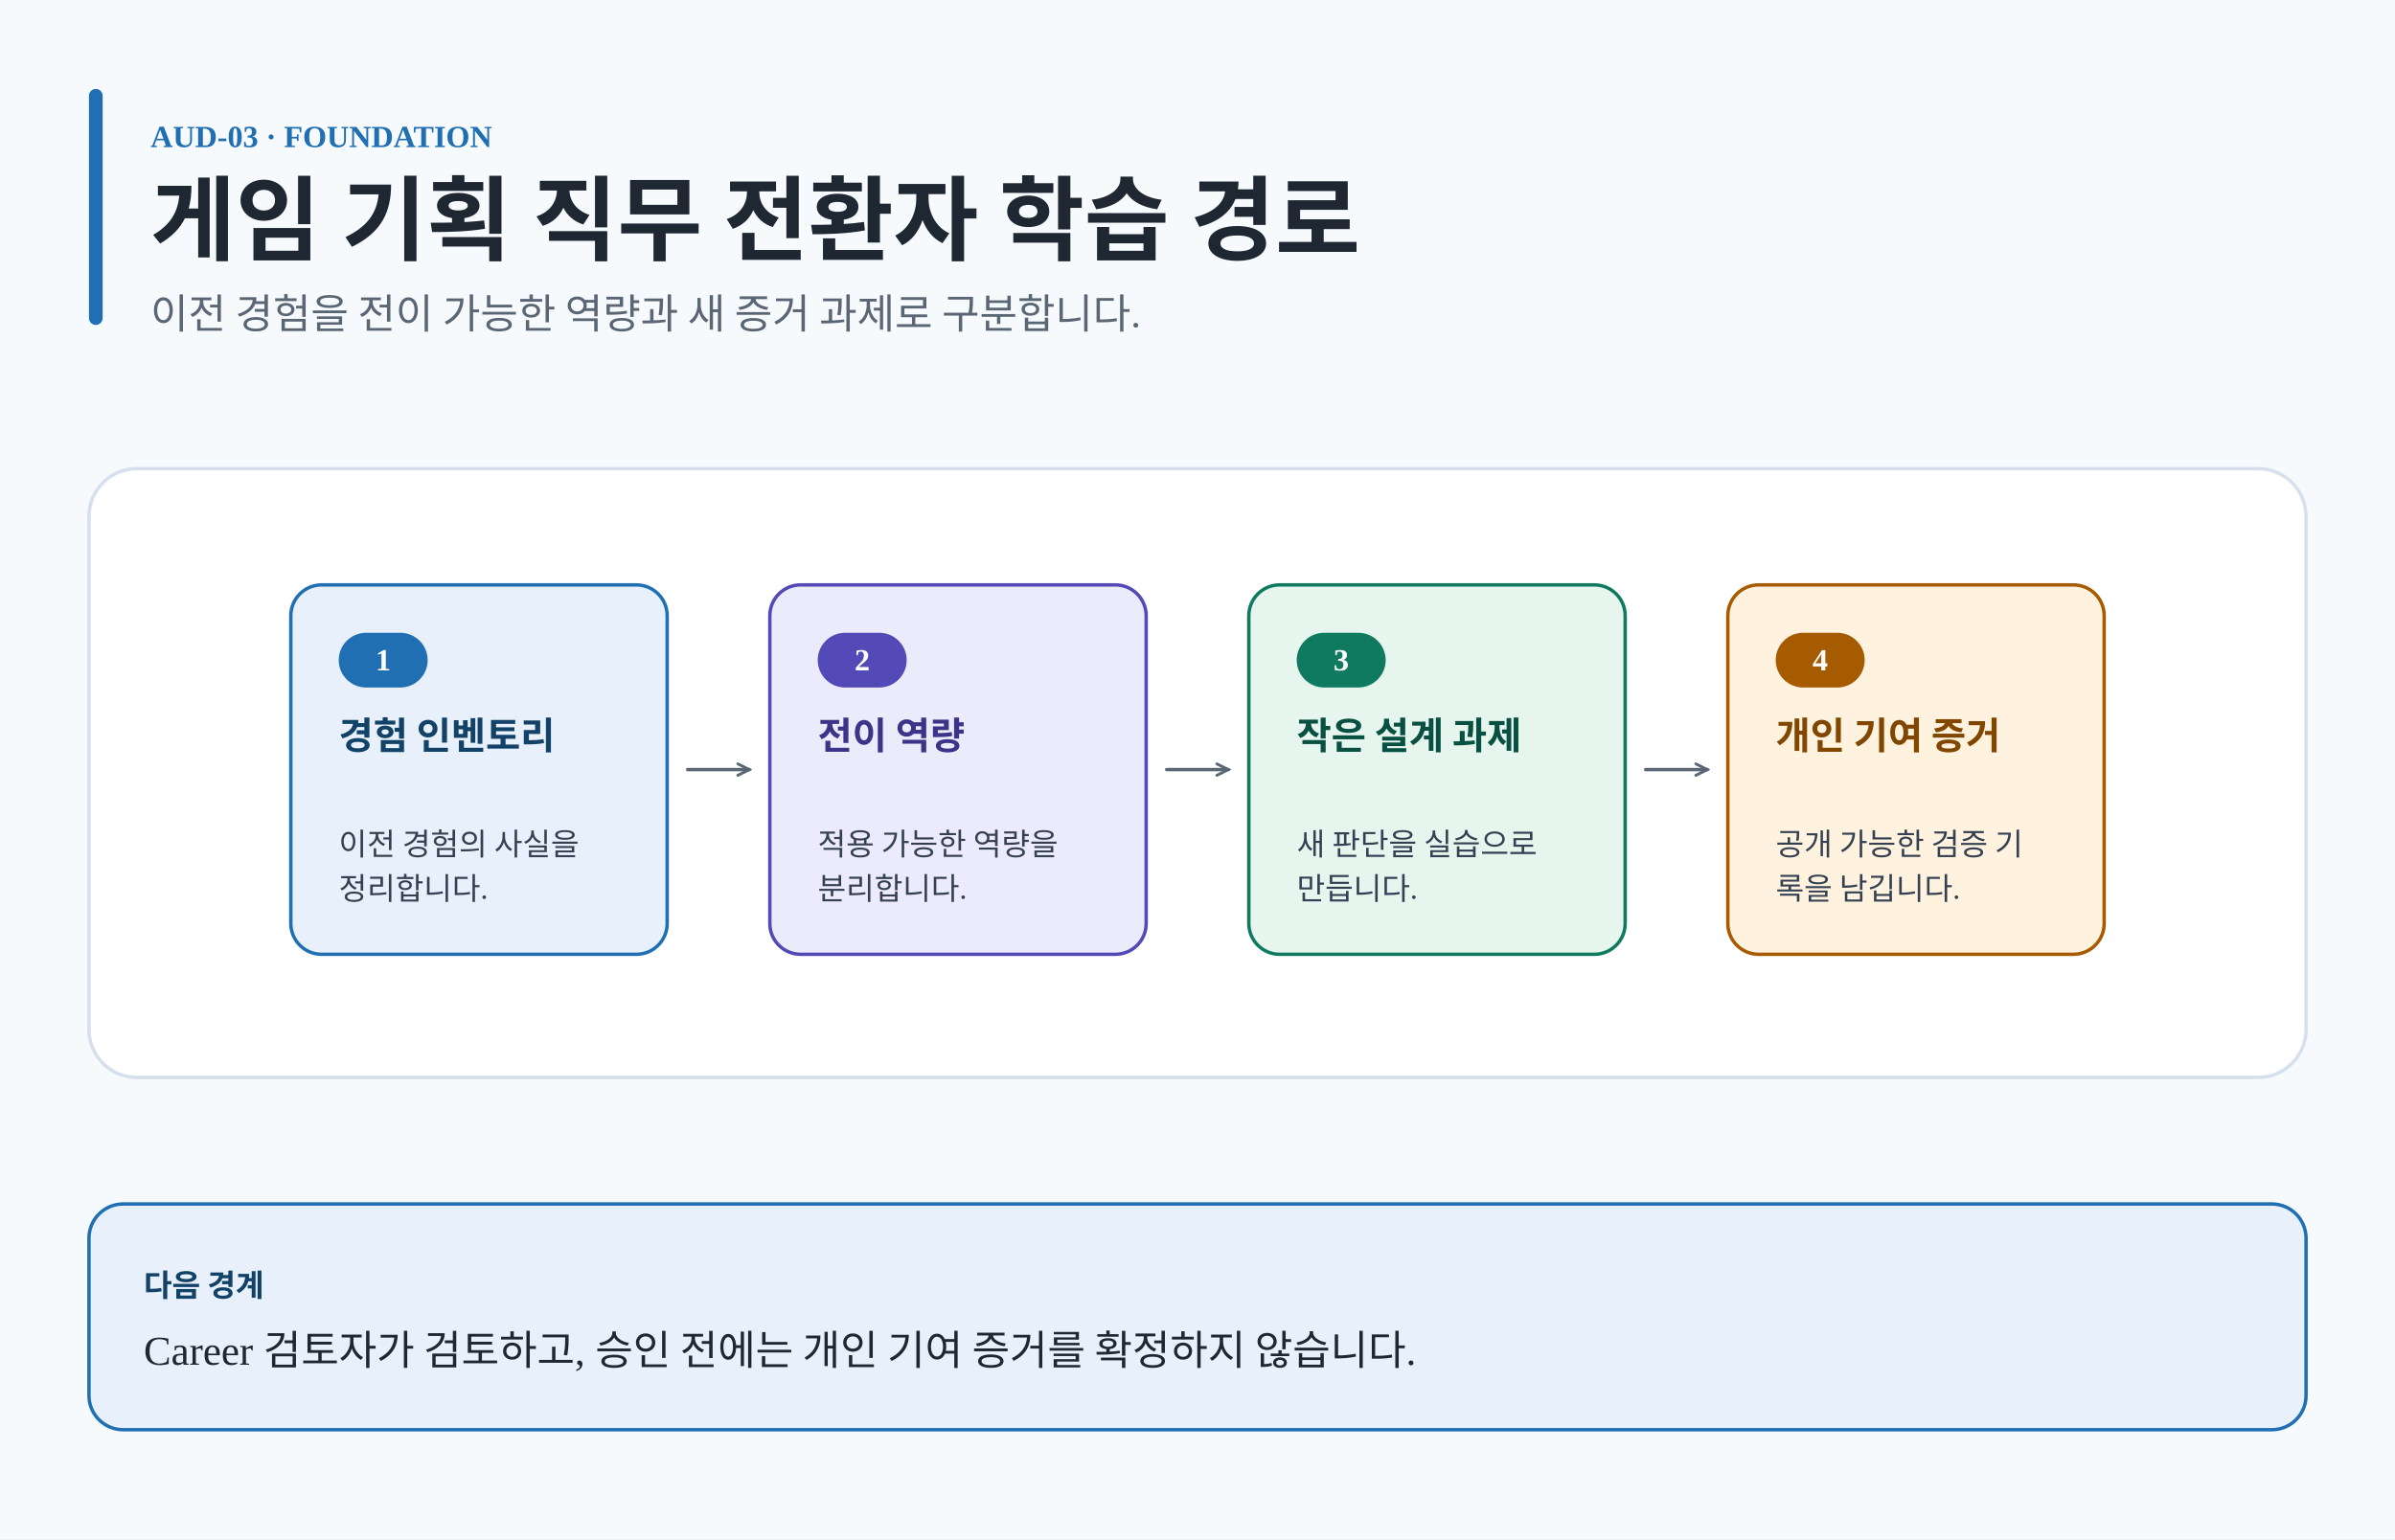
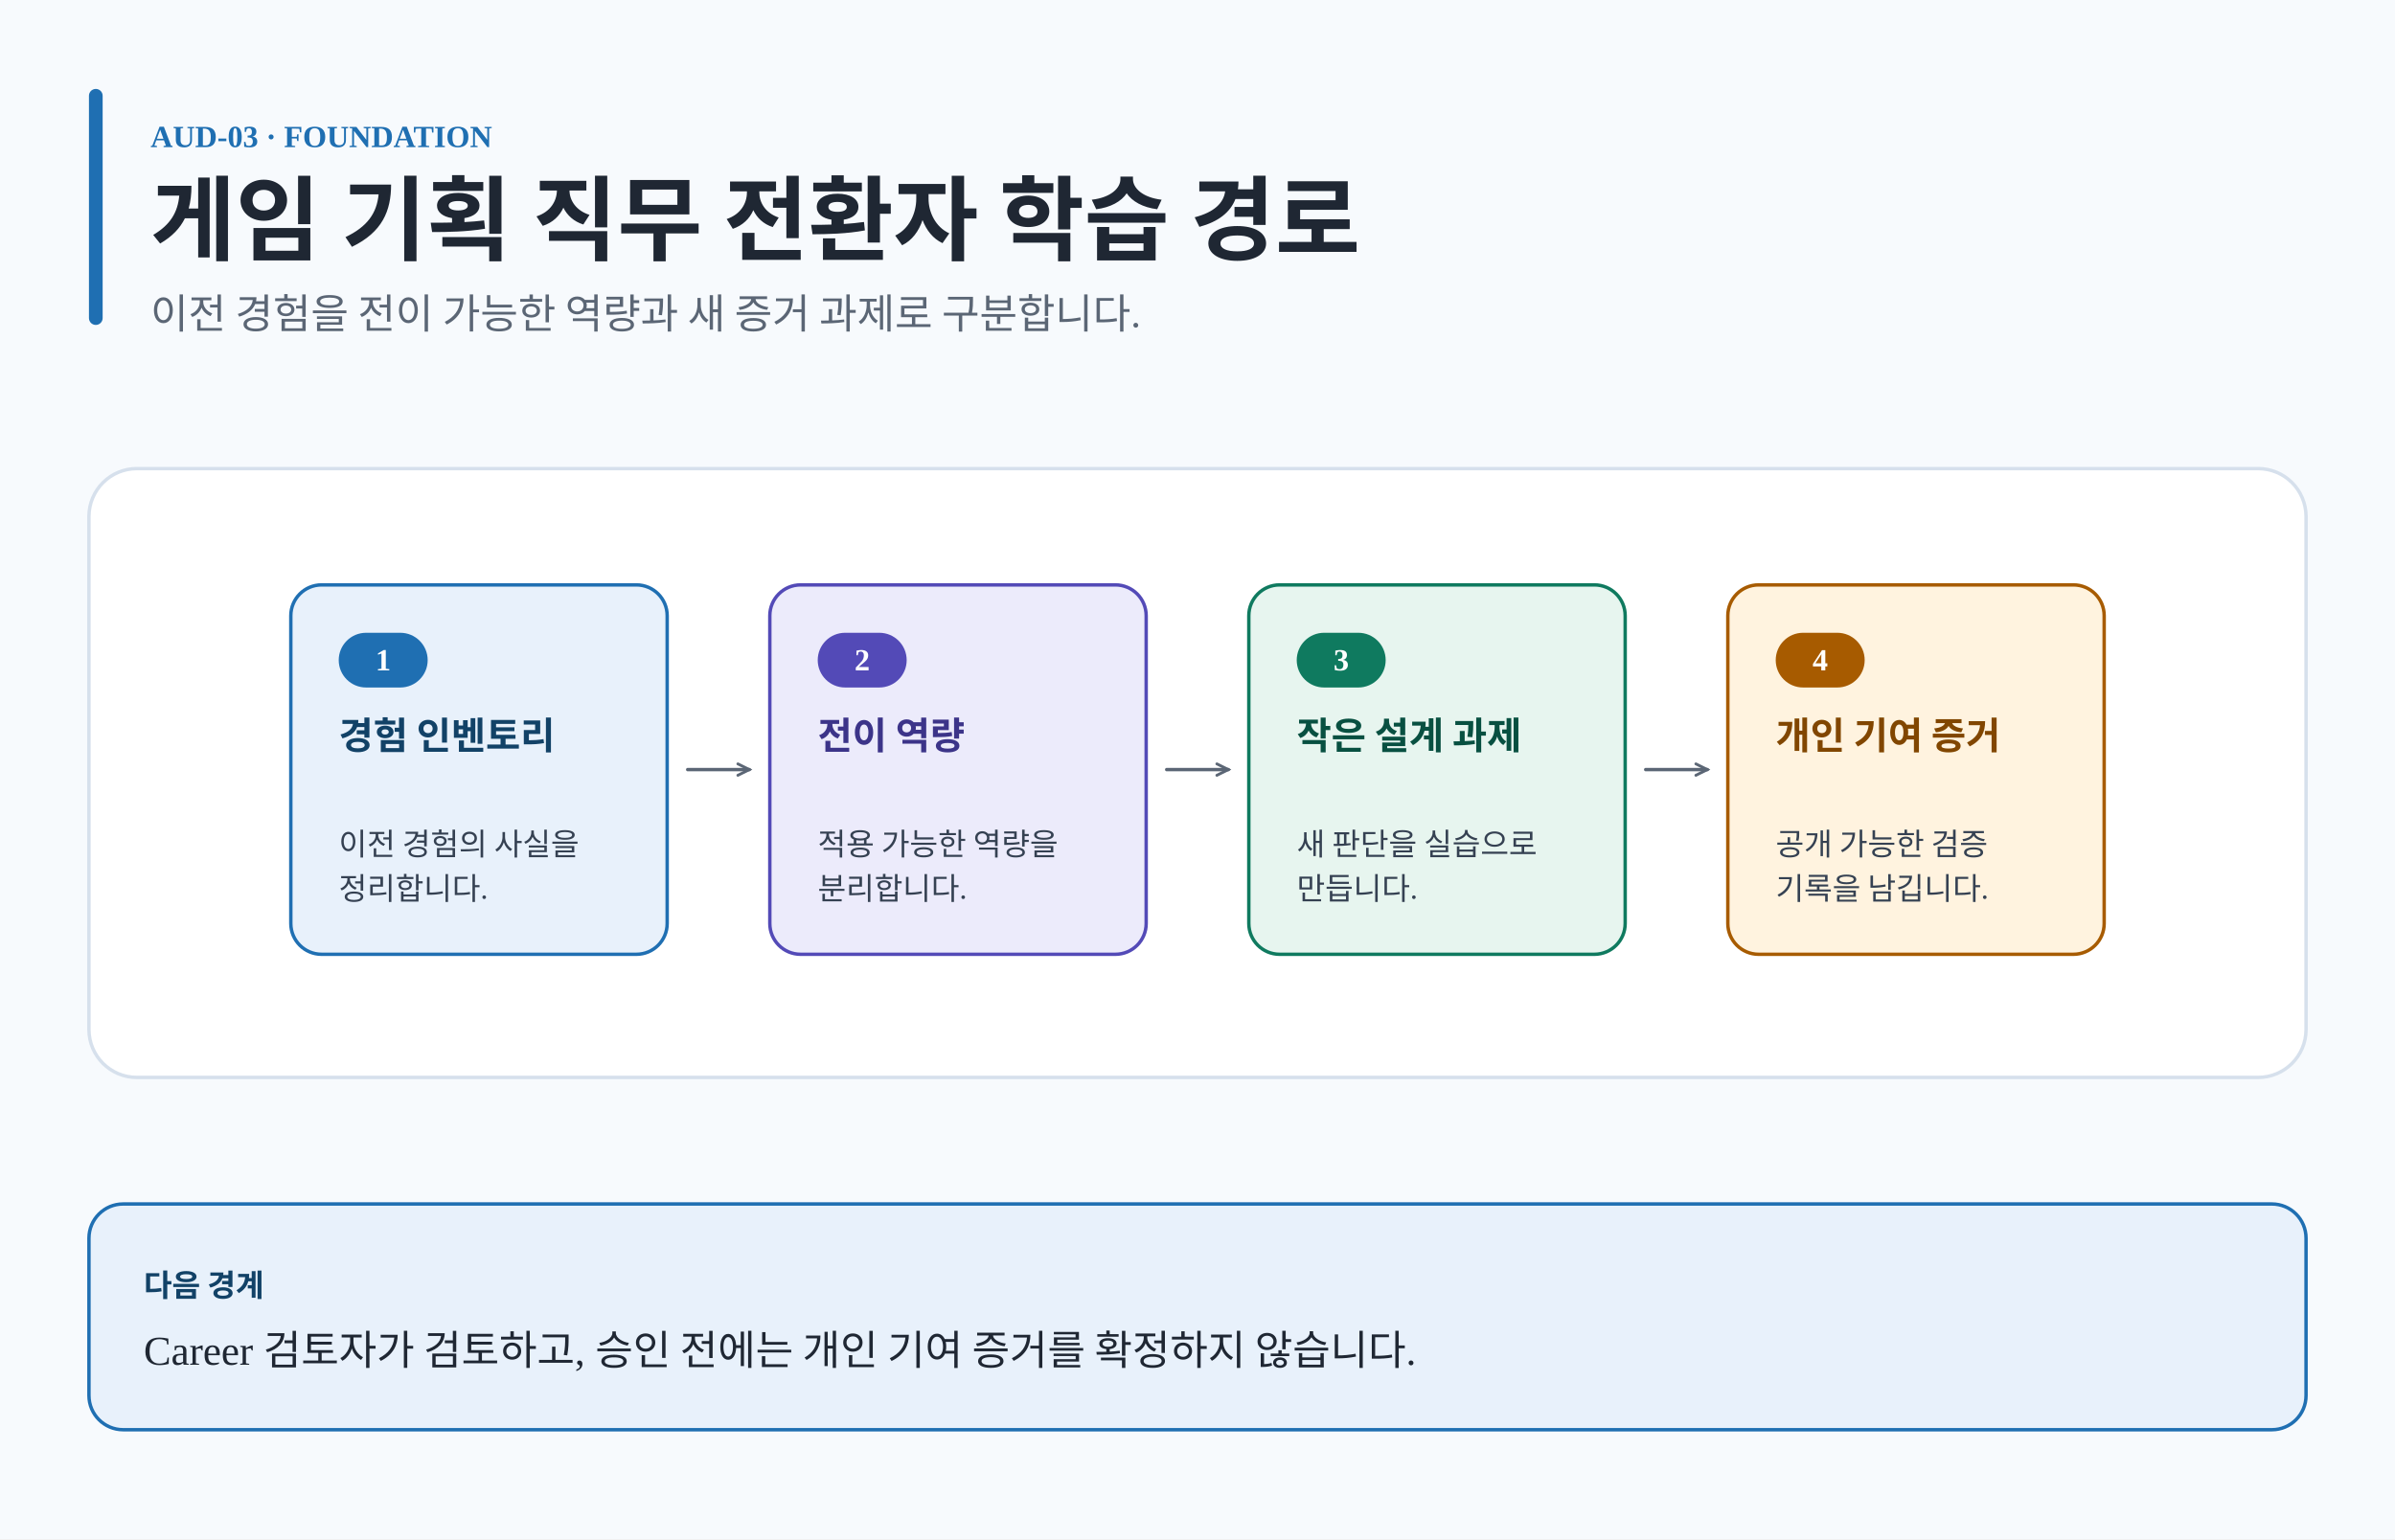
<svg xmlns="http://www.w3.org/2000/svg" viewBox="0 0 1400 900" width="1400" height="900" role="img" aria-label="게임 기획 직무 전환자가 경험 인벤토리, 전이 역량, 작은 설계 과제, 개인 기여 증거를 진행하는 경로.">
  <defs>
    <marker id="open-arrow" viewBox="0 0 12 12" refX="10" refY="6" markerWidth="10" markerHeight="10" markerUnits="userSpaceOnUse" orient="auto">
      <path d="M 2 2 L 10 6 L 2 10" fill="none" stroke="#5B6675" stroke-width="2" stroke-linecap="round" />
    </marker>
  </defs>
  <rect width="1400" height="900" fill="#F7FAFD" />
  <rect x="52" y="52" width="8" height="138" rx="4" fill="#1F6FB2" />
  <text x="88" y="86" fill="#1F6FB2" font-size="18" font-weight="700">AUD-03 · FOUNDATION</text>
  <text x="88" y="148" fill="#1F2733" font-size="54" font-weight="700">게임 기획 직무 전환자 학습 경로</text>
  <text x="88" y="192" fill="#5B6675" font-size="24">이전 경험을 전이 가능한 역량과 새 증거 과제로 구분합니다.</text>
  <rect x="52" y="274" width="1296" height="356" rx="28" fill="#FFFFFF" stroke="#D6E0EC" stroke-width="2" />
  <path d="M 402 450 L 438 450" fill="none" stroke="#5B6675" stroke-width="2" stroke-linecap="round" marker-end="url(#open-arrow)" />
  <path d="M 682 450 L 718 450" fill="none" stroke="#5B6675" stroke-width="2" stroke-linecap="round" marker-end="url(#open-arrow)" />
  <path d="M 962 450 L 998 450" fill="none" stroke="#5B6675" stroke-width="2" stroke-linecap="round" marker-end="url(#open-arrow)" />
  <g aria-label="읽기 순서 1: 경험 인벤토리">
    <rect x="170" y="342" width="220" height="216" rx="18" fill="#E8F1FB" stroke="#1F6FB2" stroke-width="2" />
    <rect x="198" y="370" width="52" height="32" rx="16" fill="#1F6FB2" />
    <text x="224" y="392" text-anchor="middle" fill="#FFFFFF" font-size="18" font-weight="700">1</text>
    <text x="198" y="438" fill="#124267" font-size="22" font-weight="700">경험 인벤토리</text>
-     <text x="198" y="500" fill="#354152" font-size="18" font-weight="400">이전 경험의 사실을 </text>
+     <text x="198" y="500" fill="#354152" font-size="18" font-weight="400">이전 경험의 사실을</text>
    <text x="198" y="526" fill="#354152" font-size="18" font-weight="400">정리합니다.</text>
  </g>
  <g aria-label="읽기 순서 2: 전이 역량">
    <rect x="450" y="342" width="220" height="216" rx="18" fill="#ECEBFB" stroke="#534AB7" stroke-width="2" />
    <rect x="478" y="370" width="52" height="32" rx="16" fill="#534AB7" />
    <text x="504" y="392" text-anchor="middle" fill="#FFFFFF" font-size="18" font-weight="700">2</text>
    <text x="478" y="438" fill="#3C3489" font-size="22" font-weight="700">전이 역량</text>
-     <text x="478" y="500" fill="#354152" font-size="18" font-weight="400">적용 가능한 역량을 </text>
+     <text x="478" y="500" fill="#354152" font-size="18" font-weight="400">적용 가능한 역량을</text>
    <text x="478" y="526" fill="#354152" font-size="18" font-weight="400">분리합니다.</text>
  </g>
  <g aria-label="읽기 순서 3: 작은 설계 과제">
    <rect x="730" y="342" width="220" height="216" rx="18" fill="#E7F5EF" stroke="#0F7A5F" stroke-width="2" />
    <rect x="758" y="370" width="52" height="32" rx="16" fill="#0F7A5F" />
    <text x="784" y="392" text-anchor="middle" fill="#FFFFFF" font-size="18" font-weight="700">3</text>
    <text x="758" y="438" fill="#085041" font-size="22" font-weight="700">작은 설계 과제</text>
-     <text x="758" y="500" fill="#354152" font-size="18" font-weight="400">새 판단을 실습으로 </text>
+     <text x="758" y="500" fill="#354152" font-size="18" font-weight="400">새 판단을 실습으로</text>
    <text x="758" y="526" fill="#354152" font-size="18" font-weight="400">만듭니다.</text>
  </g>
  <g aria-label="읽기 순서 4: 개인 기여 증거">
    <rect x="1010" y="342" width="220" height="216" rx="18" fill="#FFF3DF" stroke="#A75B00" stroke-width="2" />
    <rect x="1038" y="370" width="52" height="32" rx="16" fill="#A75B00" />
    <text x="1064" y="392" text-anchor="middle" fill="#FFFFFF" font-size="18" font-weight="700">4</text>
    <text x="1038" y="438" fill="#814600" font-size="22" font-weight="700">개인 기여 증거</text>
-     <text x="1038" y="500" fill="#354152" font-size="18" font-weight="400">공개 가능한 검증 기</text>
-     <text x="1038" y="526" fill="#354152" font-size="18" font-weight="400">록을 남깁니다.</text>
+     <text x="1038" y="500" fill="#354152" font-size="18" font-weight="400">공개 가능한 검증</text>
+     <text x="1038" y="526" fill="#354152" font-size="18" font-weight="400">기록을 남깁니다.</text>
  </g>
  <rect x="52" y="704" width="1296" height="132" rx="20" fill="#E8F1FB" stroke="#1F6FB2" stroke-width="2" />
  <text x="84" y="758" fill="#124267" font-size="18" font-weight="700">다음 경계</text>
  <text x="84" y="798" fill="#1F2733" font-size="24">Career 검토자가 검토하고, 승인 전에는 개인 기여 증거를 확정하지 않습니다.</text>
</svg>
